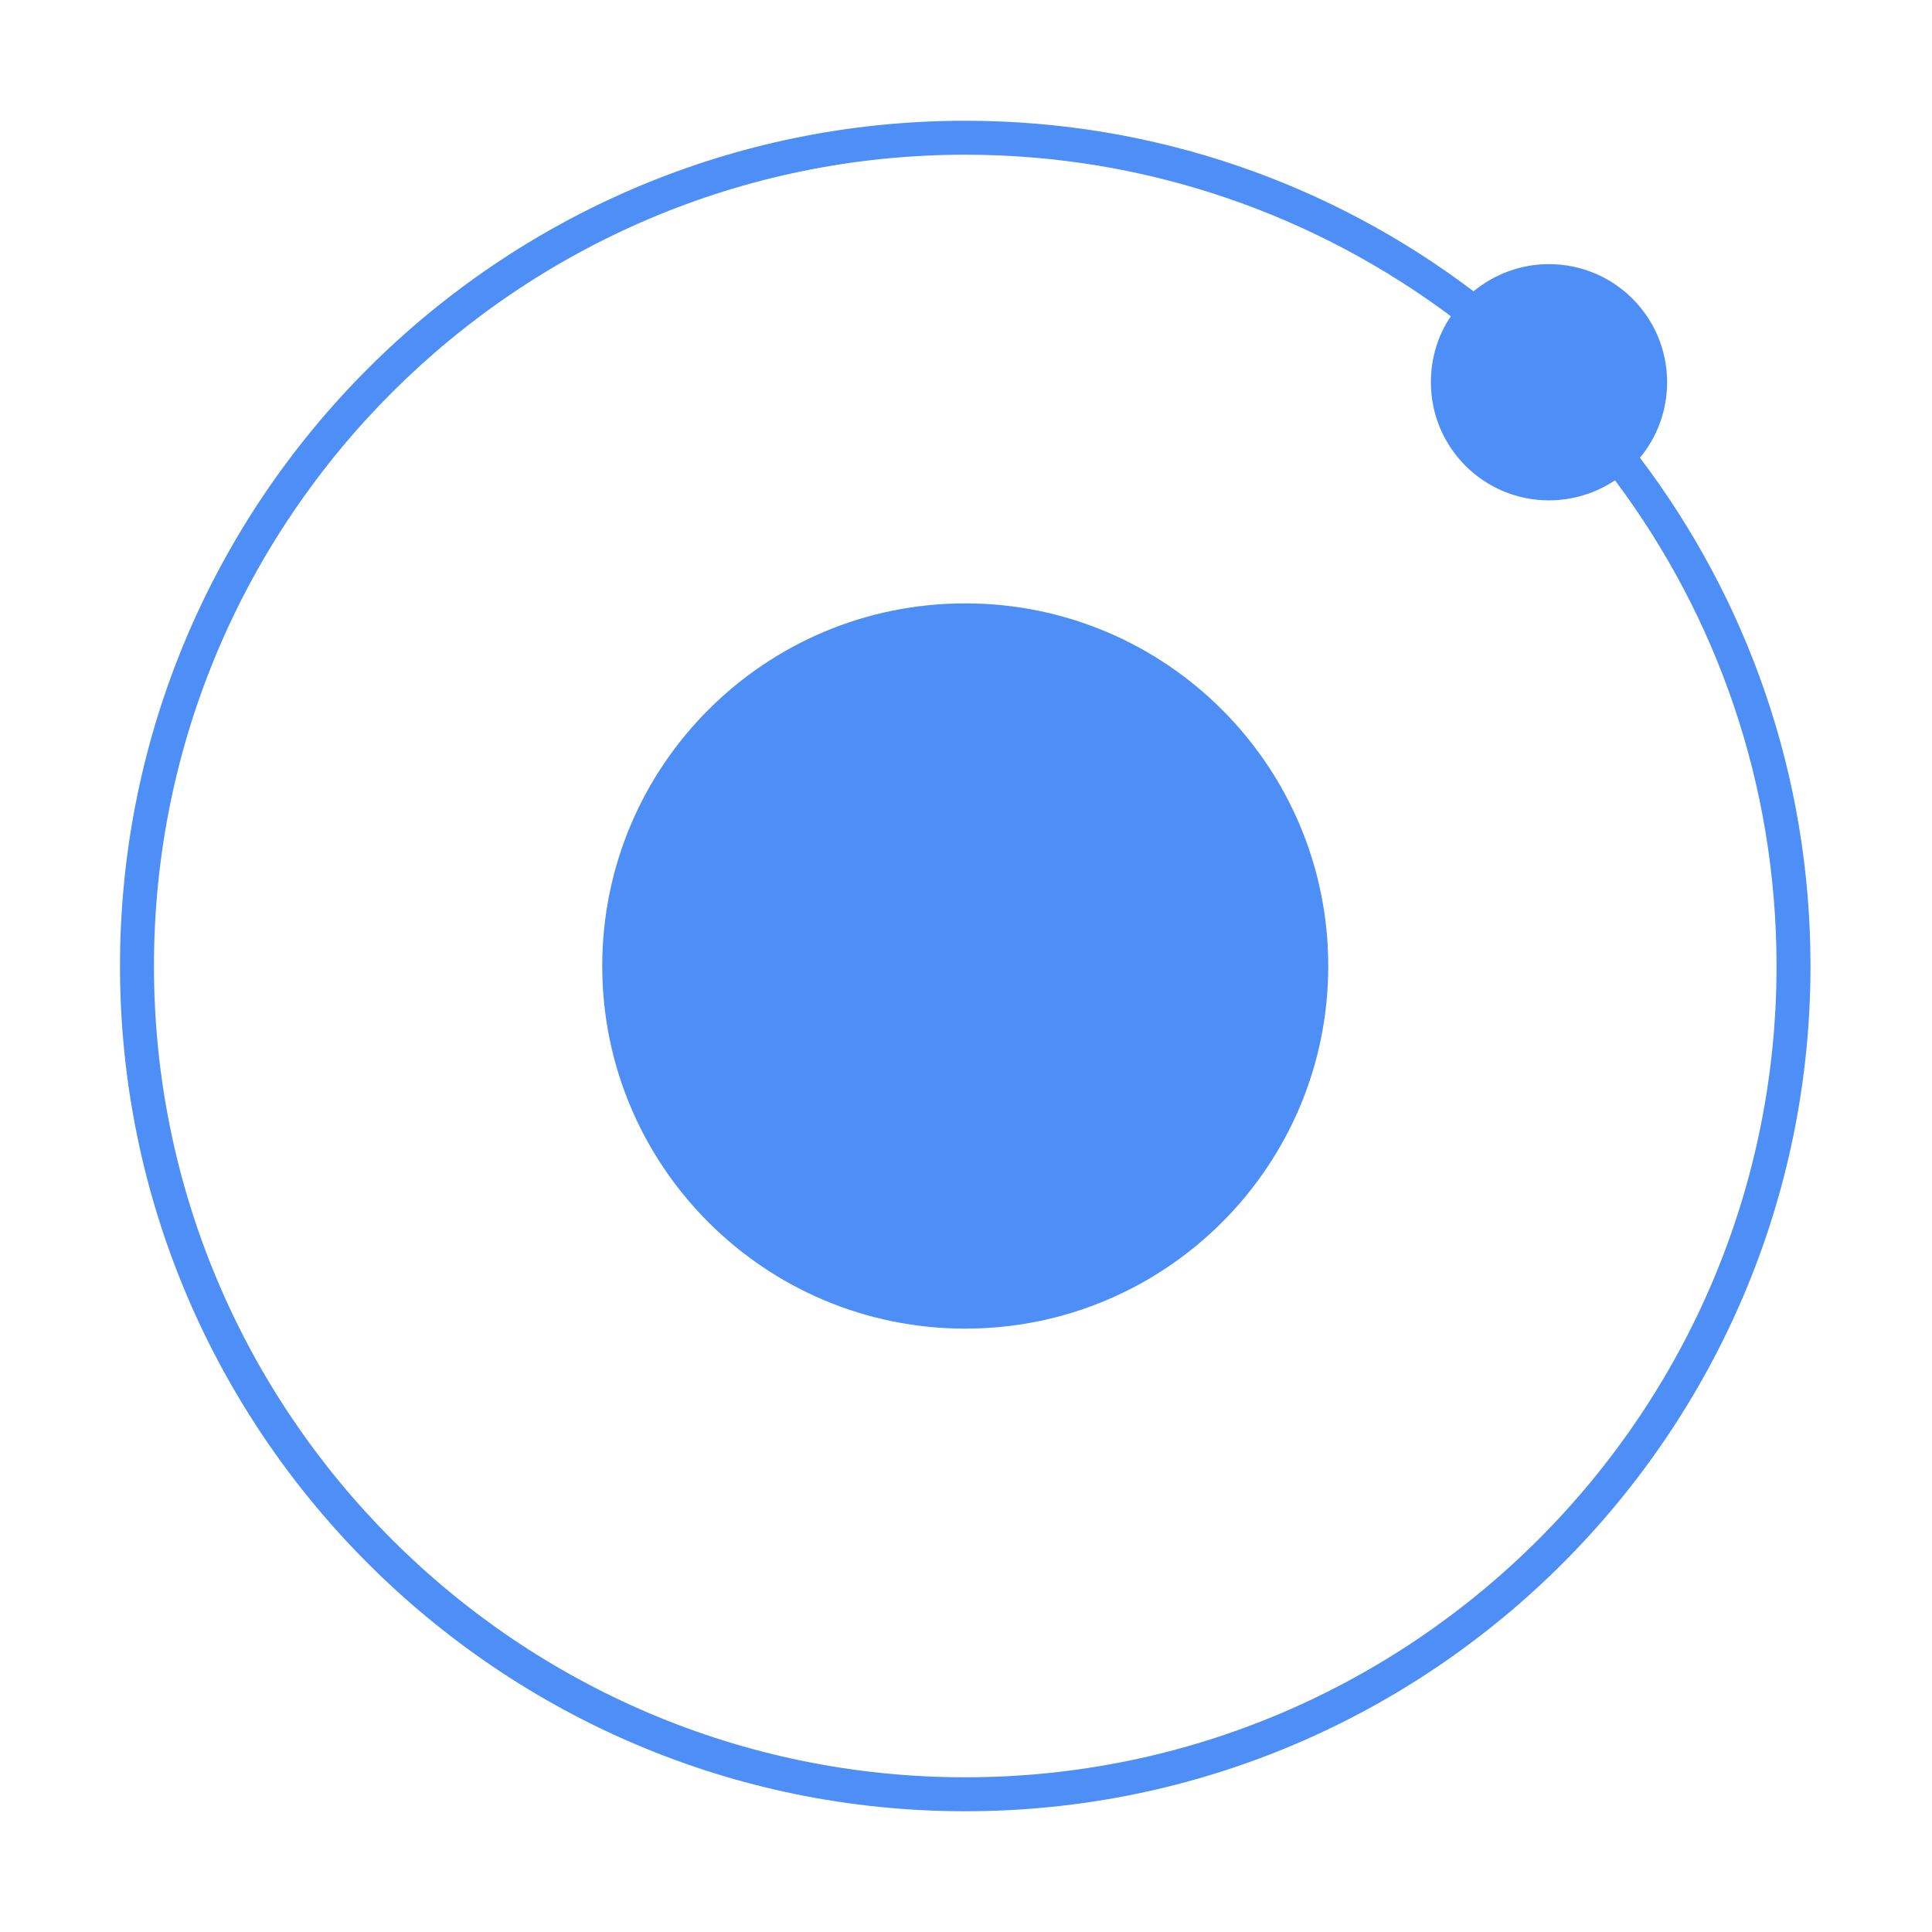
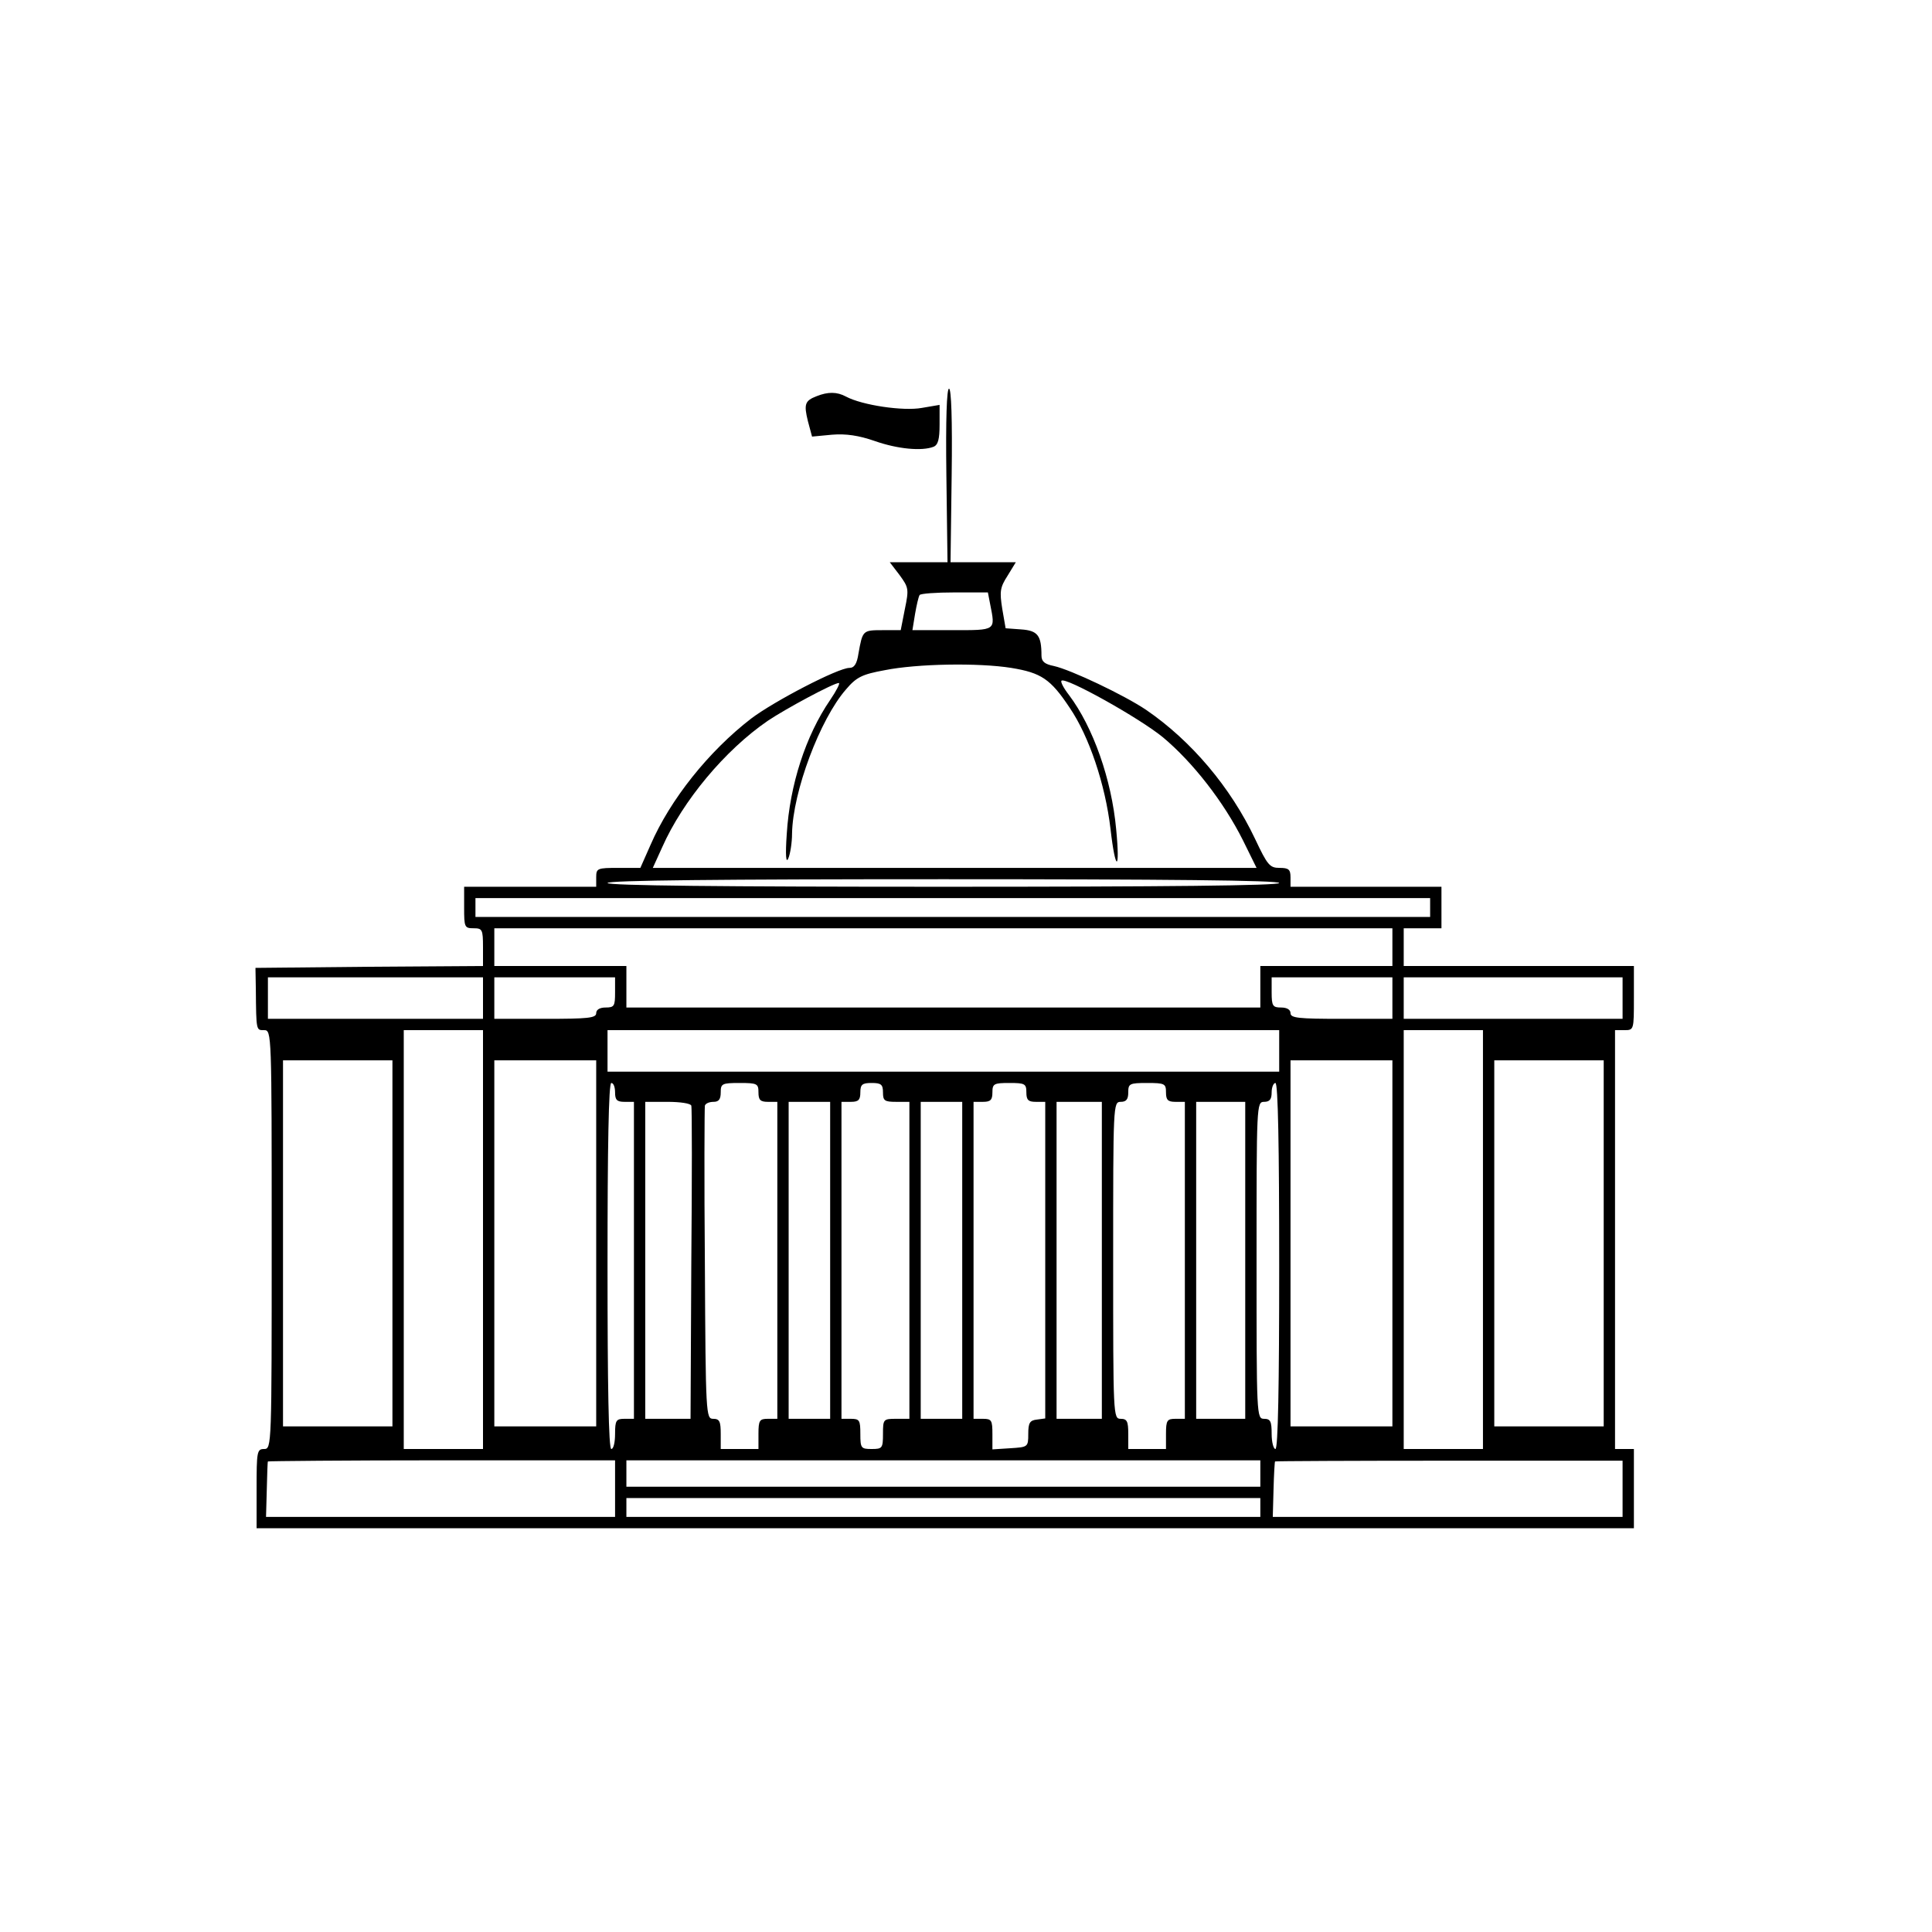
- <svg xmlns="http://www.w3.org/2000/svg" width="512" height="512">
-   <style type="text/css">
- 	.st0{fill:#4E8EF7;}
- </style>
-   <path d="M434.6 121.3c4.5-5.4 7.2-12.4 7.2-20 0-17.3-14-31.3-31.3-31.3-7.6 0-14.5 2.7-20 7.2C353 48.8 306.3 32 255.8 32c-123.5 0-224 100.5-224 224s100.5 224 224 224 224-100.5 224-224c0-50.6-16.8-97.2-45.2-134.7zM255.8 471c-118.6 0-215-96.5-215-215 0-118.6 96.5-215 215-215 48.2 0 92.8 16 128.7 42.8-3.4 5-5.3 11-5.3 17.5 0 17.3 14 31.3 31.3 31.3 6.5 0 12.5-2 17.5-5.3 26.9 35.9 42.8 80.5 42.8 128.7 0 118.5-96.5 215-215 215z" class="st0" />
-   <ellipse cx="255.8" cy="256" class="st0" rx="96.2" ry="96.1" />
+ <svg xmlns="http://www.w3.org/2000/svg" version="1.0" width="512pt" height="512pt" viewBox="0 0 512 512" preserveAspectRatio="xMidYMid meet">
+   <g transform="translate(0,512) scale(0.1,-0.1)" fill="#000000" stroke="none">
+     <path d="M2508 3860 l3 -230 -77 0 -76 0 26 -34 c24 -33 25 -37 14 -90 l-11 -56 -49 0 c-52 0 -52 -1 -63 -62 -4 -27 -11 -38 -24 -38 -30 0 -199 -88 -260 -134 -113 -87 -215 -215 -267 -335 l-27 -61 -58 0 c-56 0 -59 -1 -59 -25 l0 -25 -175 0 -175 0 0 -55 c0 -52 1 -55 25 -55 23 0 25 -3 25 -50 l0 -50 -301 -2 -302 -3 1 -57 c1 -111 1 -108 22 -108 20 0 20 -7 20 -555 0 -548 0 -555 -20 -555 -19 0 -20 -7 -20 -105 l0 -105 1825 0 1825 0 0 105 0 105 -25 0 -25 0 0 555 0 555 25 0 c25 0 25 1 25 85 l0 85 -305 0 -305 0 0 50 0 50 50 0 50 0 0 55 0 55 -200 0 -200 0 0 25 c0 21 -5 25 -29 25 -26 0 -32 7 -65 77 -65 137 -169 260 -289 342 -58 39 -199 106 -244 116 -25 5 -33 12 -33 28 0 53 -10 66 -54 69 l-41 3 -9 52 c-7 45 -6 56 14 87 l22 36 -87 0 -86 0 3 230 c2 149 -1 230 -7 230 -6 0 -9 -81 -7 -230z m116 -341 c14 -71 17 -69 -100 -69 l-106 0 7 43 c4 23 9 45 12 50 2 4 44 7 92 7 l89 0 6 -31z m56 -169 c79 -13 104 -29 155 -106 51 -75 94 -202 108 -321 13 -114 26 -115 15 -1 -12 132 -61 271 -125 356 -14 18 -23 35 -20 38 10 11 207 -99 269 -150 79 -66 161 -171 212 -273 l36 -73 -800 0 -800 0 25 55 c54 122 166 257 280 335 46 31 174 100 188 100 4 0 -6 -20 -23 -45 -65 -95 -107 -225 -115 -355 -4 -57 -2 -79 4 -65 5 11 10 41 10 66 2 111 74 303 143 382 28 33 43 40 103 51 85 17 247 20 335 6z m710 -570 c0 -7 -303 -10 -890 -10 -587 0 -890 3 -890 10 0 7 303 10 890 10 587 0 890 -3 890 -10z m400 -65 l0 -25 -1265 0 -1265 0 0 25 0 25 1265 0 1265 0 0 -25z m-100 -105 l0 -50 -175 0 -175 0 0 -55 0 -55 -840 0 -840 0 0 55 0 55 -175 0 -175 0 0 50 0 50 1190 0 1190 0 0 -50z m-2410 -135 l0 -55 -285 0 -285 0 0 55 0 55 285 0 285 0 0 -55z m350 15 c0 -36 -2 -40 -25 -40 -16 0 -25 -6 -25 -15 0 -13 -22 -15 -135 -15 l-135 0 0 55 0 55 160 0 160 0 0 -40z m2060 -15 l0 -55 -135 0 c-113 0 -135 2 -135 15 0 9 -9 15 -25 15 -22 0 -25 4 -25 40 l0 40 160 0 160 0 0 -55z m610 0 l0 -55 -290 0 -290 0 0 55 0 55 290 0 290 0 0 -55z m-3020 -640 l0 -555 -105 0 -105 0 0 555 0 555 105 0 105 0 0 -555z m2110 500 l0 -55 -890 0 -890 0 0 55 0 55 890 0 890 0 0 -55z m540 -500 l0 -555 -105 0 -105 0 0 555 0 555 105 0 105 0 0 -555z m-2890 -10 l0 -485 -145 0 -145 0 0 485 0 485 145 0 145 0 0 -485z m540 0 l0 -485 -135 0 -135 0 0 485 0 485 135 0 135 0 0 -485z m2110 0 l0 -485 -135 0 -135 0 0 485 0 485 135 0 135 0 0 -485z m560 0 l0 -485 -145 0 -145 0 0 485 0 485 145 0 145 0 0 -485z m-2620 400 c0 -20 5 -25 25 -25 l25 0 0 -420 0 -420 -25 0 c-22 0 -25 -4 -25 -40 0 -22 -4 -40 -10 -40 -7 0 -10 168 -10 485 0 317 3 485 10 485 6 0 10 -11 10 -25z m380 0 c0 -20 5 -25 25 -25 l25 0 0 -420 0 -420 -25 0 c-22 0 -25 -4 -25 -40 l0 -40 -50 0 -50 0 0 40 c0 33 -3 40 -20 40 -19 0 -20 9 -22 410 -2 226 -1 415 0 420 2 6 12 10 23 10 14 0 19 7 19 25 0 23 3 25 50 25 47 0 50 -2 50 -25z m330 0 c0 -22 4 -25 35 -25 l35 0 0 -420 0 -420 -35 0 c-34 0 -35 -1 -35 -40 0 -38 -2 -40 -30 -40 -28 0 -30 2 -30 40 0 36 -2 40 -25 40 l-25 0 0 420 0 420 25 0 c20 0 25 5 25 25 0 21 5 25 30 25 25 0 30 -4 30 -25z m380 0 c0 -20 5 -25 25 -25 l25 0 0 -419 0 -420 -22 -3 c-19 -2 -23 -9 -23 -38 0 -35 -1 -35 -48 -38 l-47 -3 0 40 c0 37 -2 41 -25 41 l-25 0 0 420 0 420 25 0 c20 0 25 5 25 25 0 23 4 25 45 25 41 0 45 -2 45 -25z m370 0 c0 -20 5 -25 25 -25 l25 0 0 -420 0 -420 -25 0 c-22 0 -25 -4 -25 -40 l0 -40 -50 0 -50 0 0 40 c0 33 -3 40 -20 40 -20 0 -20 7 -20 420 0 413 0 420 20 420 15 0 20 7 20 25 0 23 3 25 50 25 47 0 50 -2 50 -25z m300 -460 c0 -317 -3 -485 -10 -485 -5 0 -10 18 -10 40 0 33 -3 40 -20 40 -20 0 -20 7 -20 420 0 413 0 420 20 420 15 0 20 7 20 25 0 14 5 25 10 25 7 0 10 -168 10 -485z m-1558 425 c2 -5 2 -194 0 -420 l-2 -410 -60 0 -60 0 0 420 0 420 59 0 c33 0 61 -4 63 -10z m368 -410 l0 -420 -55 0 -55 0 0 420 0 420 55 0 55 0 0 -420z m350 0 l0 -420 -55 0 -55 0 0 420 0 420 55 0 55 0 0 -420z m370 0 l0 -420 -60 0 -60 0 0 420 0 420 60 0 60 0 0 -420z m380 0 l0 -420 -65 0 -65 0 0 420 0 420 65 0 65 0 0 -420z m-1670 -605 l0 -75 -462 0 -463 0 2 72 c1 40 2 74 3 75 0 1 207 3 460 3 l460 0 0 -75z m1710 40 l0 -35 -840 0 -840 0 0 35 0 35 840 0 840 0 0 -35z m960 -40 l0 -75 -464 0 -463 0 2 73 c1 39 3 73 4 74 0 1 208 2 461 2 l460 0 0 -74z m-960 -50 l0 -25 -840 0 -840 0 0 25 0 25 840 0 840 0 0 -25z" />
+     <path d="M2164 4070 c-31 -12 -34 -21 -23 -66 l11 -41 53 5 c37 3 71 -2 114 -17 60 -21 124 -27 155 -15 12 5 16 20 16 59 l0 52 -47 -8 c-49 -9 -158 7 -201 30 -24 13 -48 13 -78 1z" />
+   </g>
</svg>
